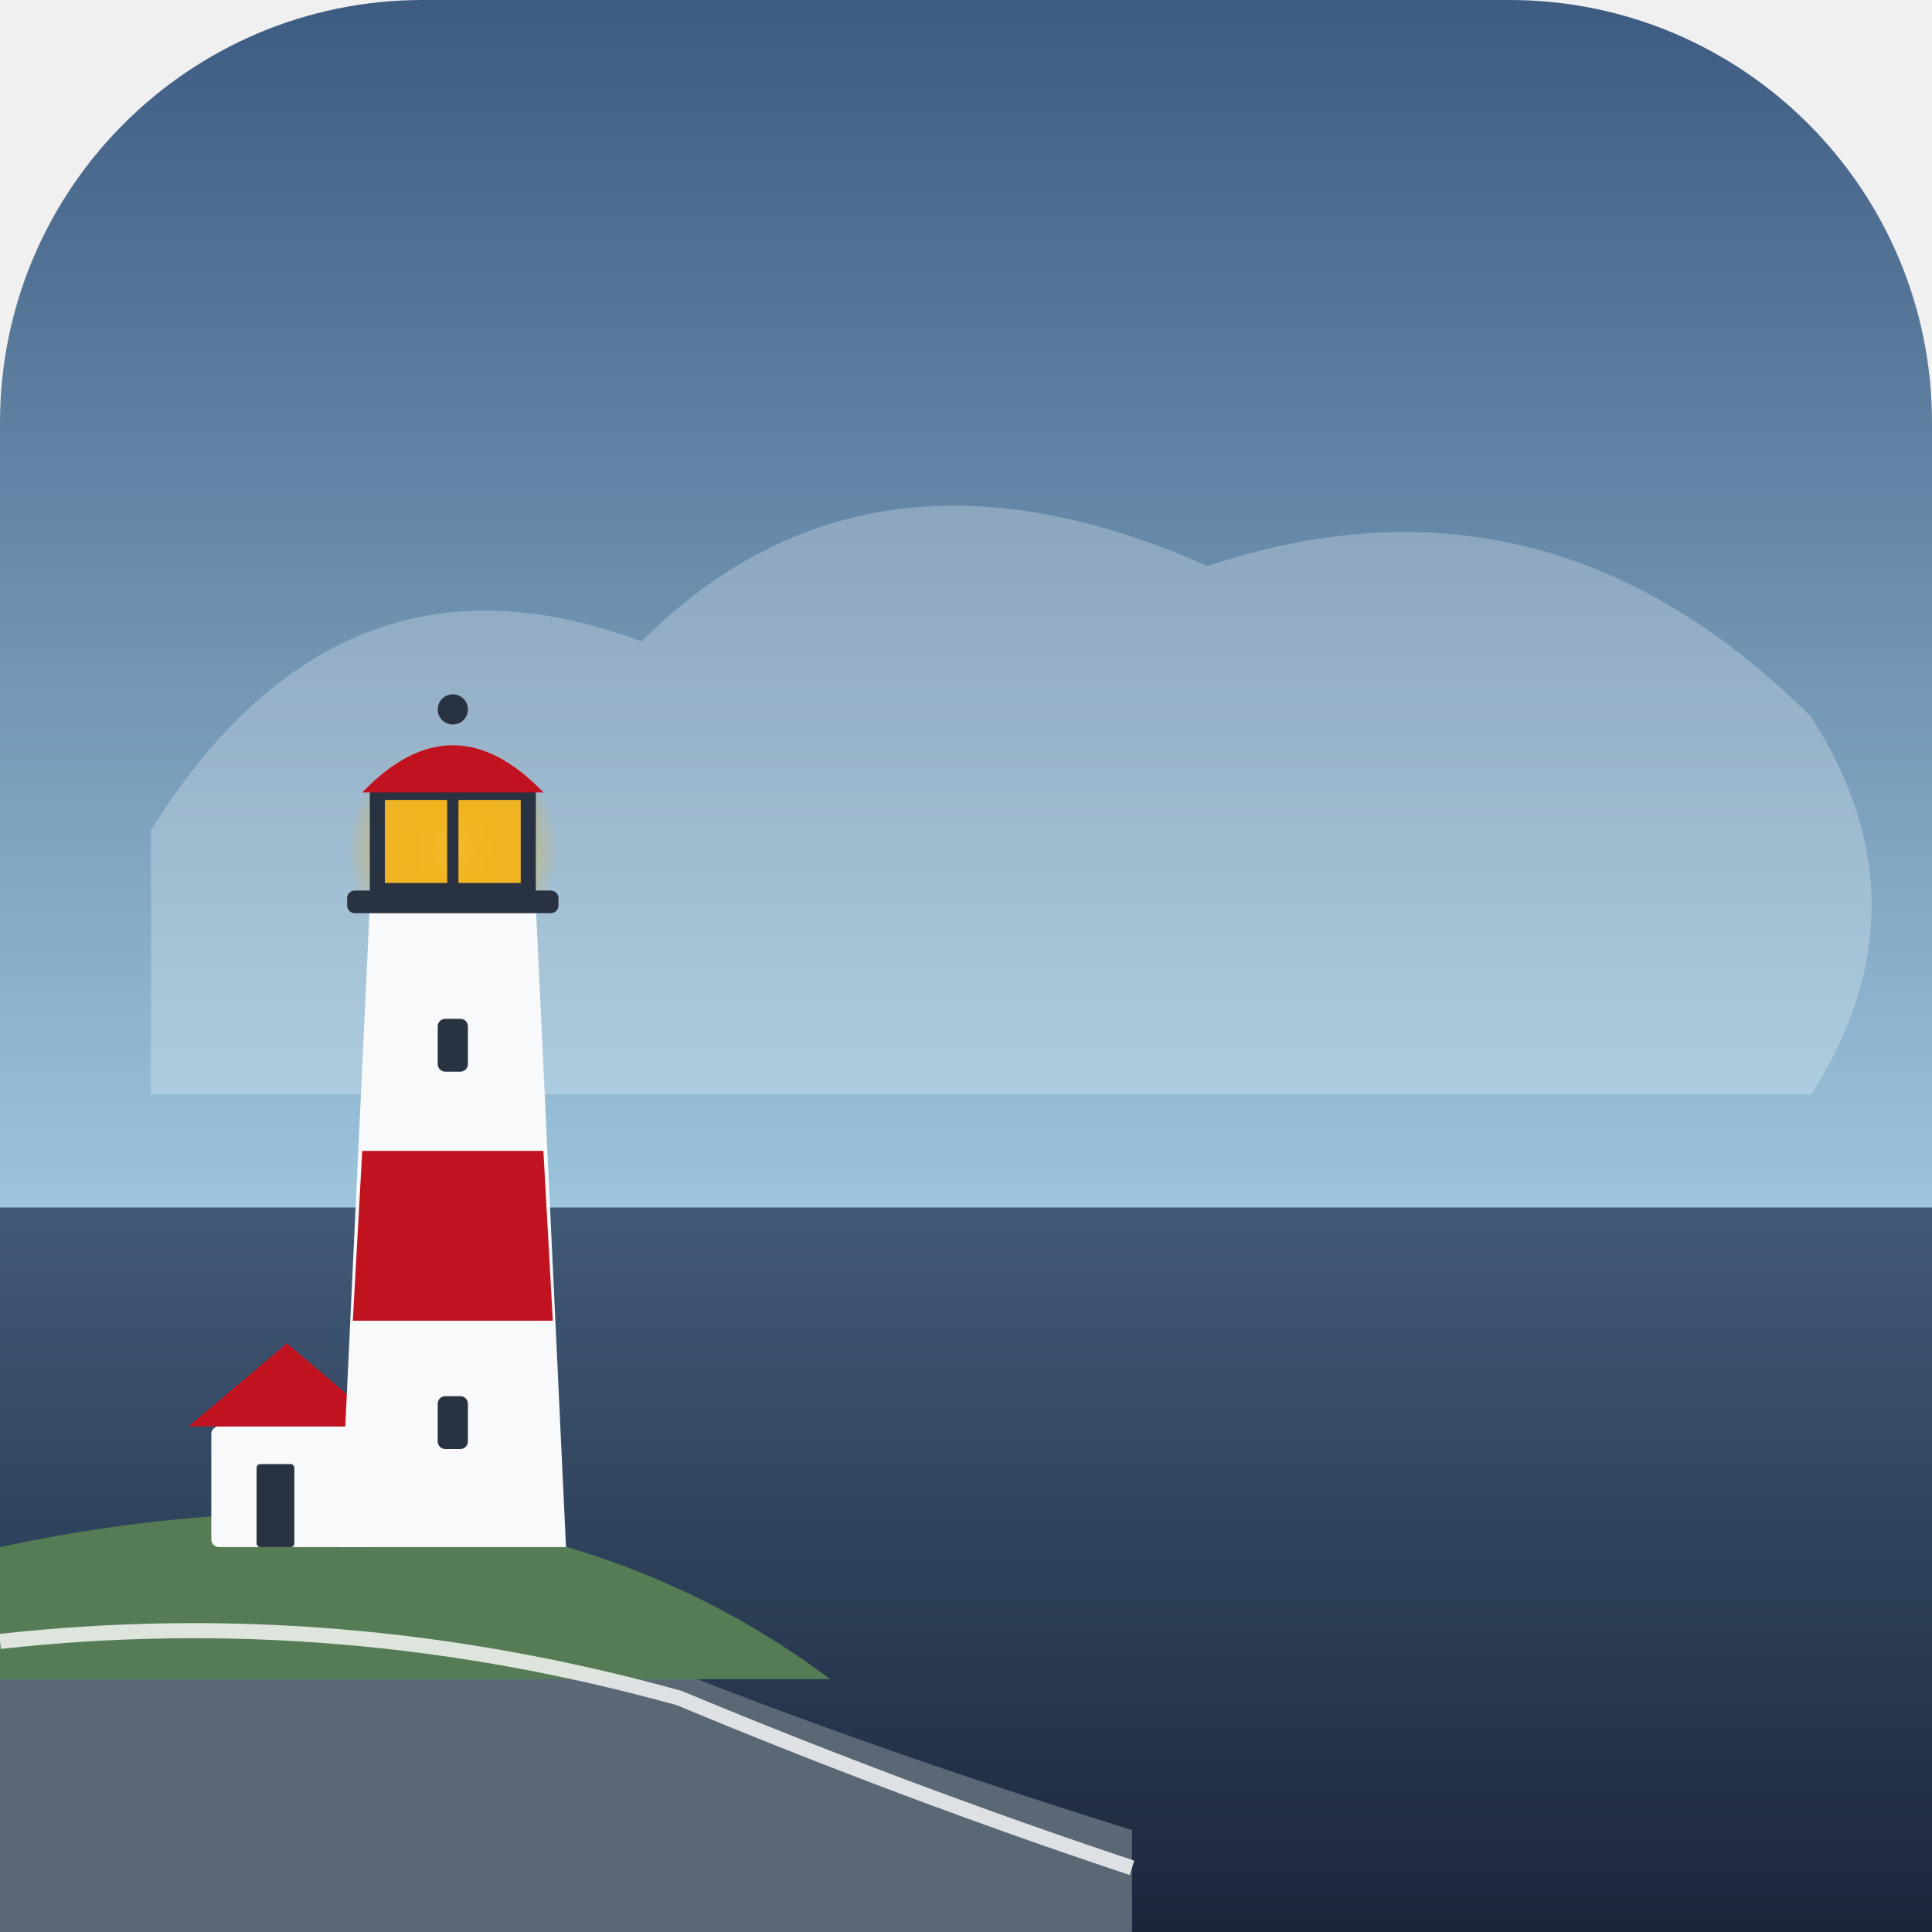
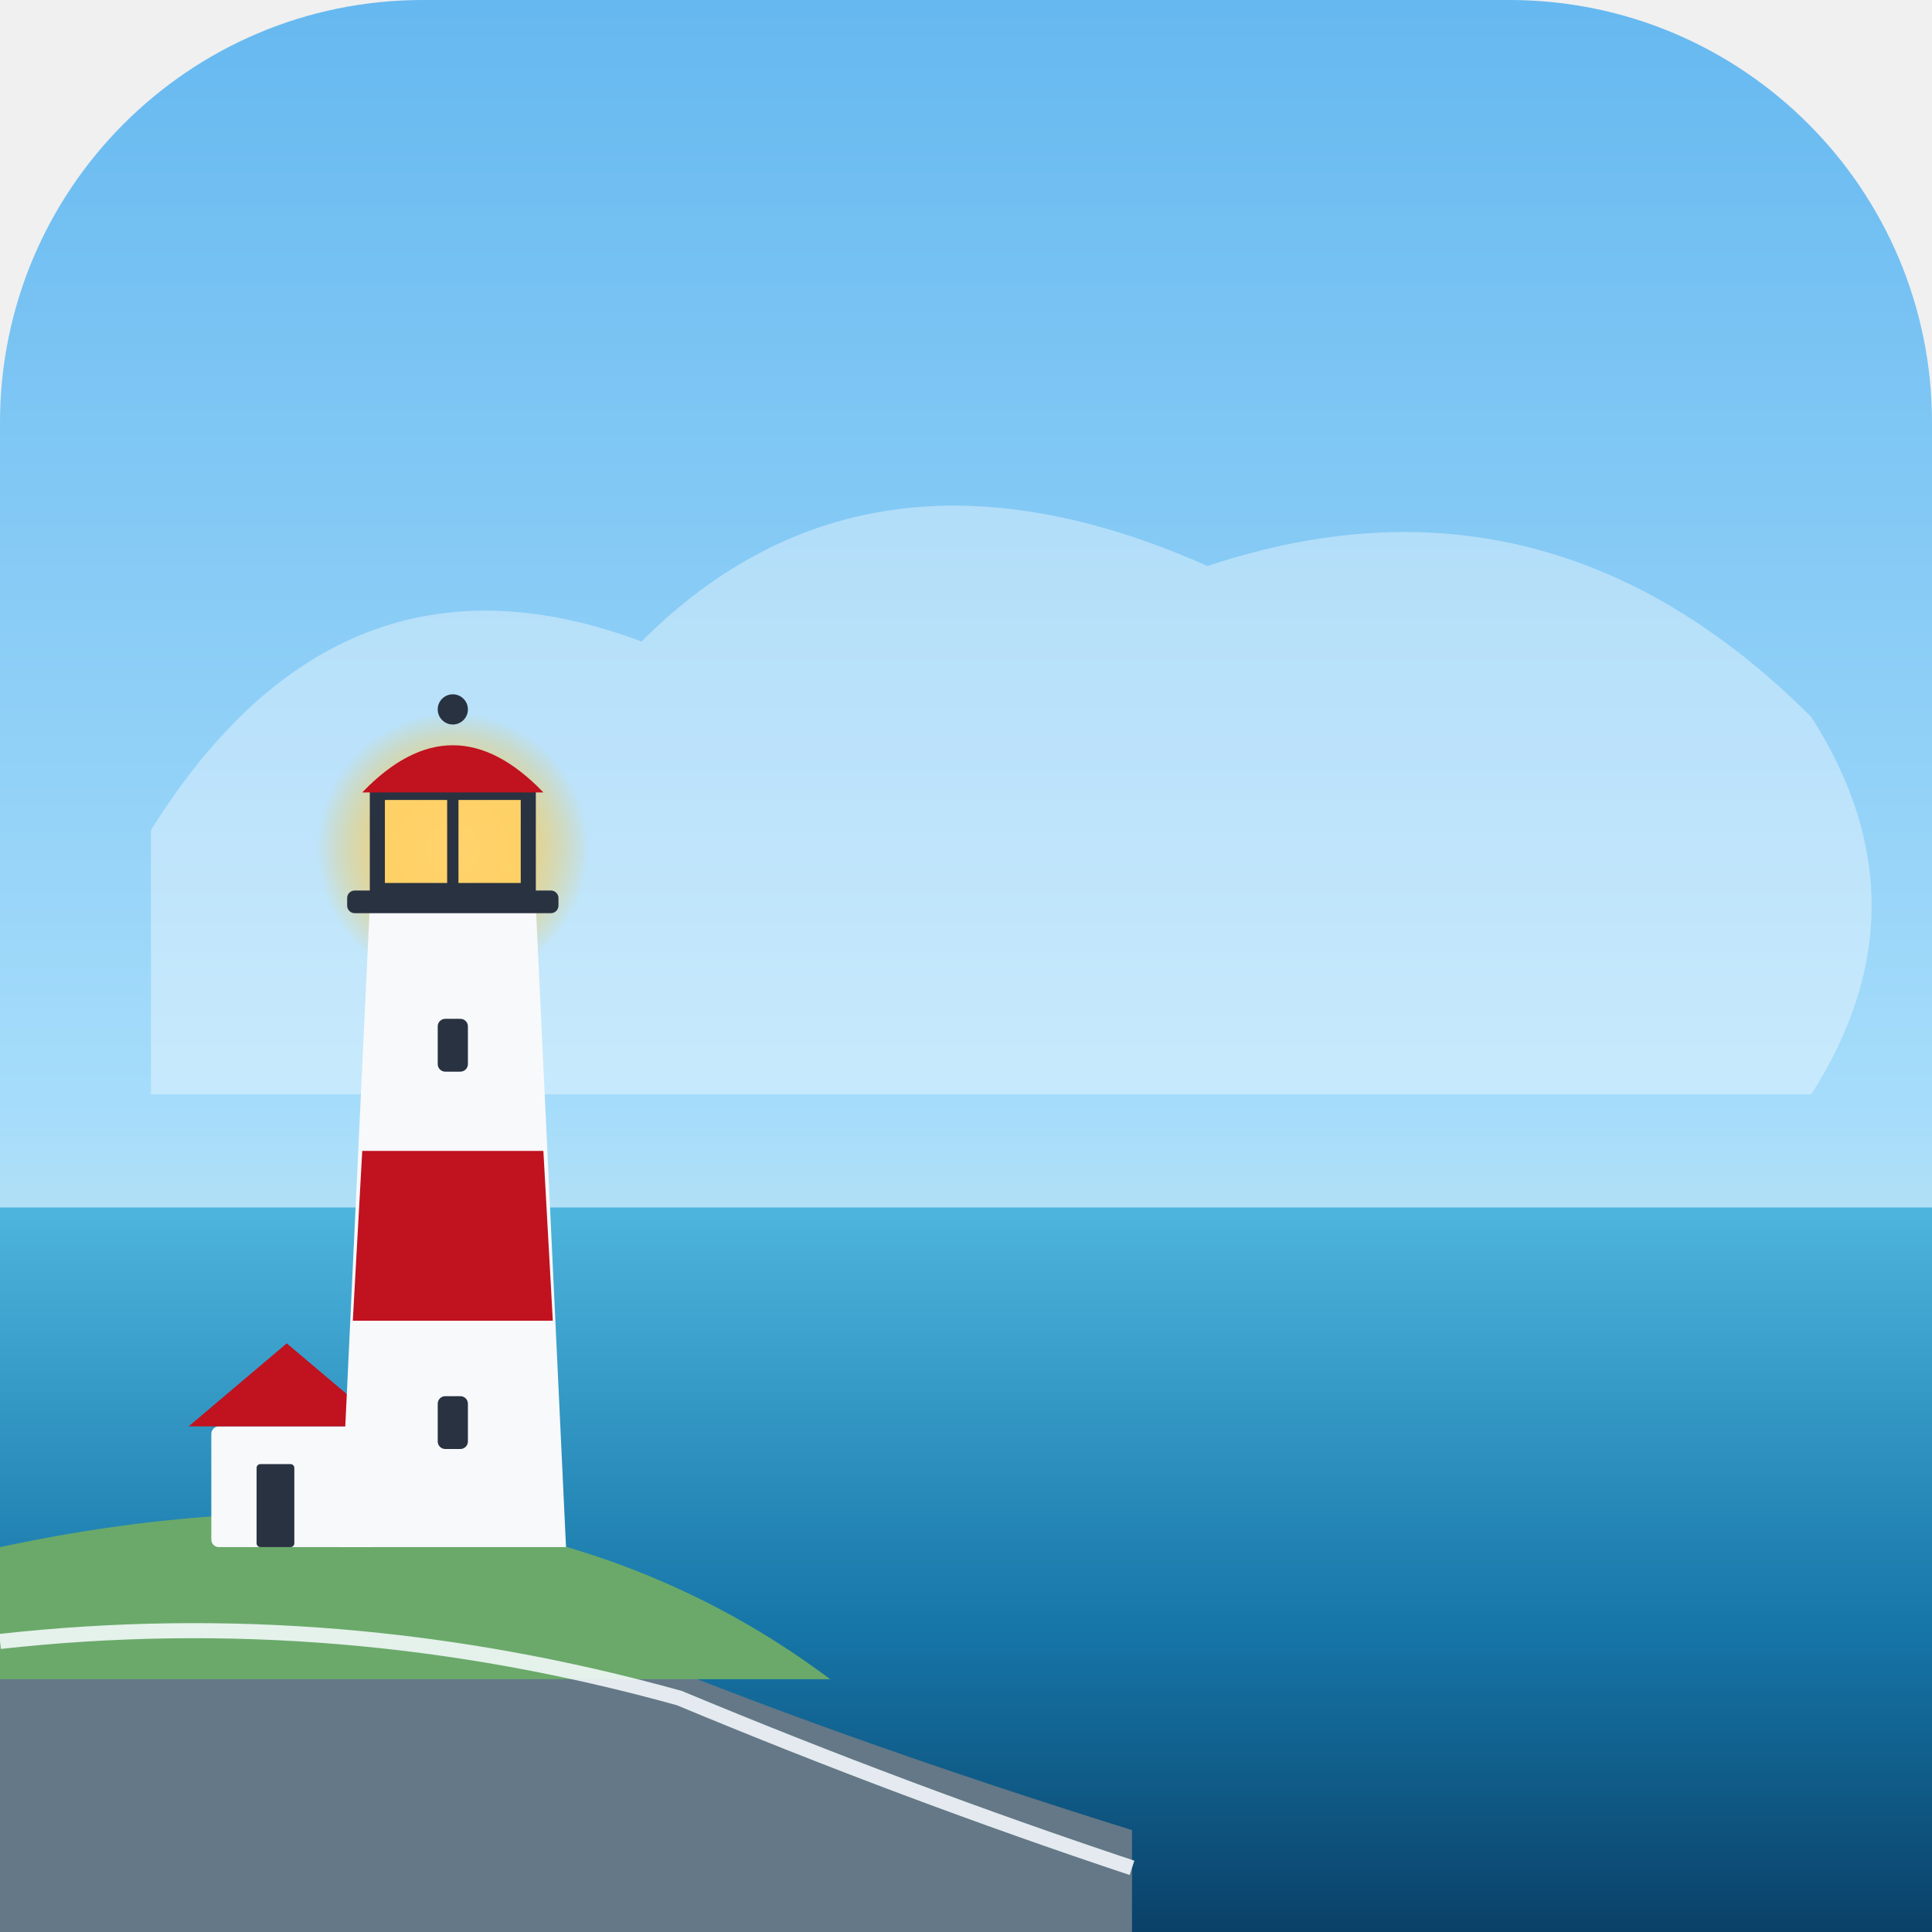
<svg xmlns="http://www.w3.org/2000/svg" viewBox="0 0 512 512" width="512" height="512" role="img" aria-label="Nimbus">
  <defs>
    <linearGradient id="skyGrad" x1="0" y1="0" x2="0" y2="1">
-       <stop offset="0" stop-color="#3d5a80" />
-       <stop offset="0.6" stop-color="#98c1d9" />
-       <stop offset="1" stop-color="#e0fbfc" />
+       <stop offset="0" stop-color="#65b8f0" />
+       <stop offset="0.58" stop-color="#a7ddfb" />
+       <stop offset="1" stop-color="#fff1c6" />
    </linearGradient>
    <linearGradient id="oceanGrad" x1="0" y1="0" x2="0" y2="1">
-       <stop offset="0" stop-color="#415a77" />
-       <stop offset="1" stop-color="#1b263b" />
+       <stop offset="0" stop-color="#4eb5dd" />
+       <stop offset="0.58" stop-color="#1676a8" />
+       <stop offset="1" stop-color="#0a4168" />
    </linearGradient>
    <linearGradient id="beamGrad" x1="0" y1="0" x2="1" y2="0">
      <stop offset="0" stop-color="#f4b41a" stop-opacity="0.9" />
      <stop offset="0.3" stop-color="#f4b41a" stop-opacity="0.4" />
      <stop offset="1" stop-color="#f4b41a" stop-opacity="0" />
    </linearGradient>
    <radialGradient id="beaconGlow" cx="50%" cy="50%" r="50%">
-       <stop offset="0%" stop-color="#fff7d6" />
-       <stop offset="40%" stop-color="#f4b41a" stop-opacity="0.8" />
-       <stop offset="100%" stop-color="#f4b41a" stop-opacity="0" />
+       <stop offset="0%" stop-color="#fffef7" />
+       <stop offset="40%" stop-color="#ffd166" stop-opacity="0.85" />
+       <stop offset="100%" stop-color="#ffb703" stop-opacity="0" />
    </radialGradient>
  </defs>
  <rect x="0" y="0" width="512" height="512" rx="112" fill="url(#skyGrad)" />
-   <path d="M 40 220 Q 90 140 170 170 Q 230 110 320 150 Q 410 120 480 190 Q 512 240 480 290 L 40 290 Z" fill="#ffffff" fill-opacity="0.25" />
+   <path d="M 40 220 Q 90 140 170 170 Q 230 110 320 150 Q 410 120 480 190 Q 512 240 480 290 L 40 290 Z" fill="#ffffff" fill-opacity="0.38" />
  <path d="M 0 320 L 512 320 L 512 512 L 0 512 Z" fill="url(#oceanGrad)" />
-   <path d="M 0 420 Q 90 410 160 435 Q 220 460 300 485 L 300 512 L 0 512 Z" fill="#5a6876" />
-   <path d="M 0 410 Q 70 395 130 405 Q 180 415 220 445 L 0 445 Z" fill="#557c55" />
-   <path d="M 0 435 Q 90 425 180 450 Q 240 475 300 495" fill="none" stroke="#ffffff" stroke-width="4" opacity="0.8" />
-   <circle cx="120" cy="225" r="28" fill="url(#beaconGlow)" />
+   <path d="M 0 420 Q 90 410 160 435 Q 220 460 300 485 L 300 512 L 0 512 Z" fill="#647887" />
+   <path d="M 0 410 Q 70 395 130 405 Q 180 415 220 445 L 0 445 Z" fill="#6aa96a" />
+   <path d="M 0 435 Q 90 425 180 450 Q 240 475 300 495" fill="none" stroke="#f8fdff" stroke-width="4" opacity="0.86" />
+   <circle cx="120" cy="225" r="36" fill="url(#beaconGlow)" />
  <rect x="56" y="378" width="44" height="32" rx="2" fill="#f8f9fa" />
  <polygon points="50,378 76,356 102,378" fill="#c1121f" />
  <rect x="68" y="388" width="10" height="22" fill="#293241" rx="1" />
  <polygon points="90,410 150,410 142,240 98,240" fill="#f8f9fa" />
  <polygon points="93.5,350 146.5,350 144,305 96,305" fill="#c1121f" />
  <rect x="116" y="270" width="8" height="14" rx="2" fill="#293241" />
  <rect x="116" y="370" width="8" height="14" rx="2" fill="#293241" />
  <rect x="92" y="236" width="56" height="6" rx="2" fill="#293241" />
-   <rect x="100" y="210" width="40" height="26" fill="#f4b41a" fill-opacity="0.9" />
+   <rect x="100" y="210" width="40" height="26" fill="#ffd166" fill-opacity="0.95" />
  <rect x="100" y="210" width="40" height="26" stroke="#293241" stroke-width="4" fill="none" />
  <line x1="120" y1="210" x2="120" y2="236" stroke="#293241" stroke-width="3" />
  <path d="M 96 210 Q 120 185 144 210 Z" fill="#c1121f" />
  <circle cx="120" cy="188" r="4" fill="#293241" />
</svg>
